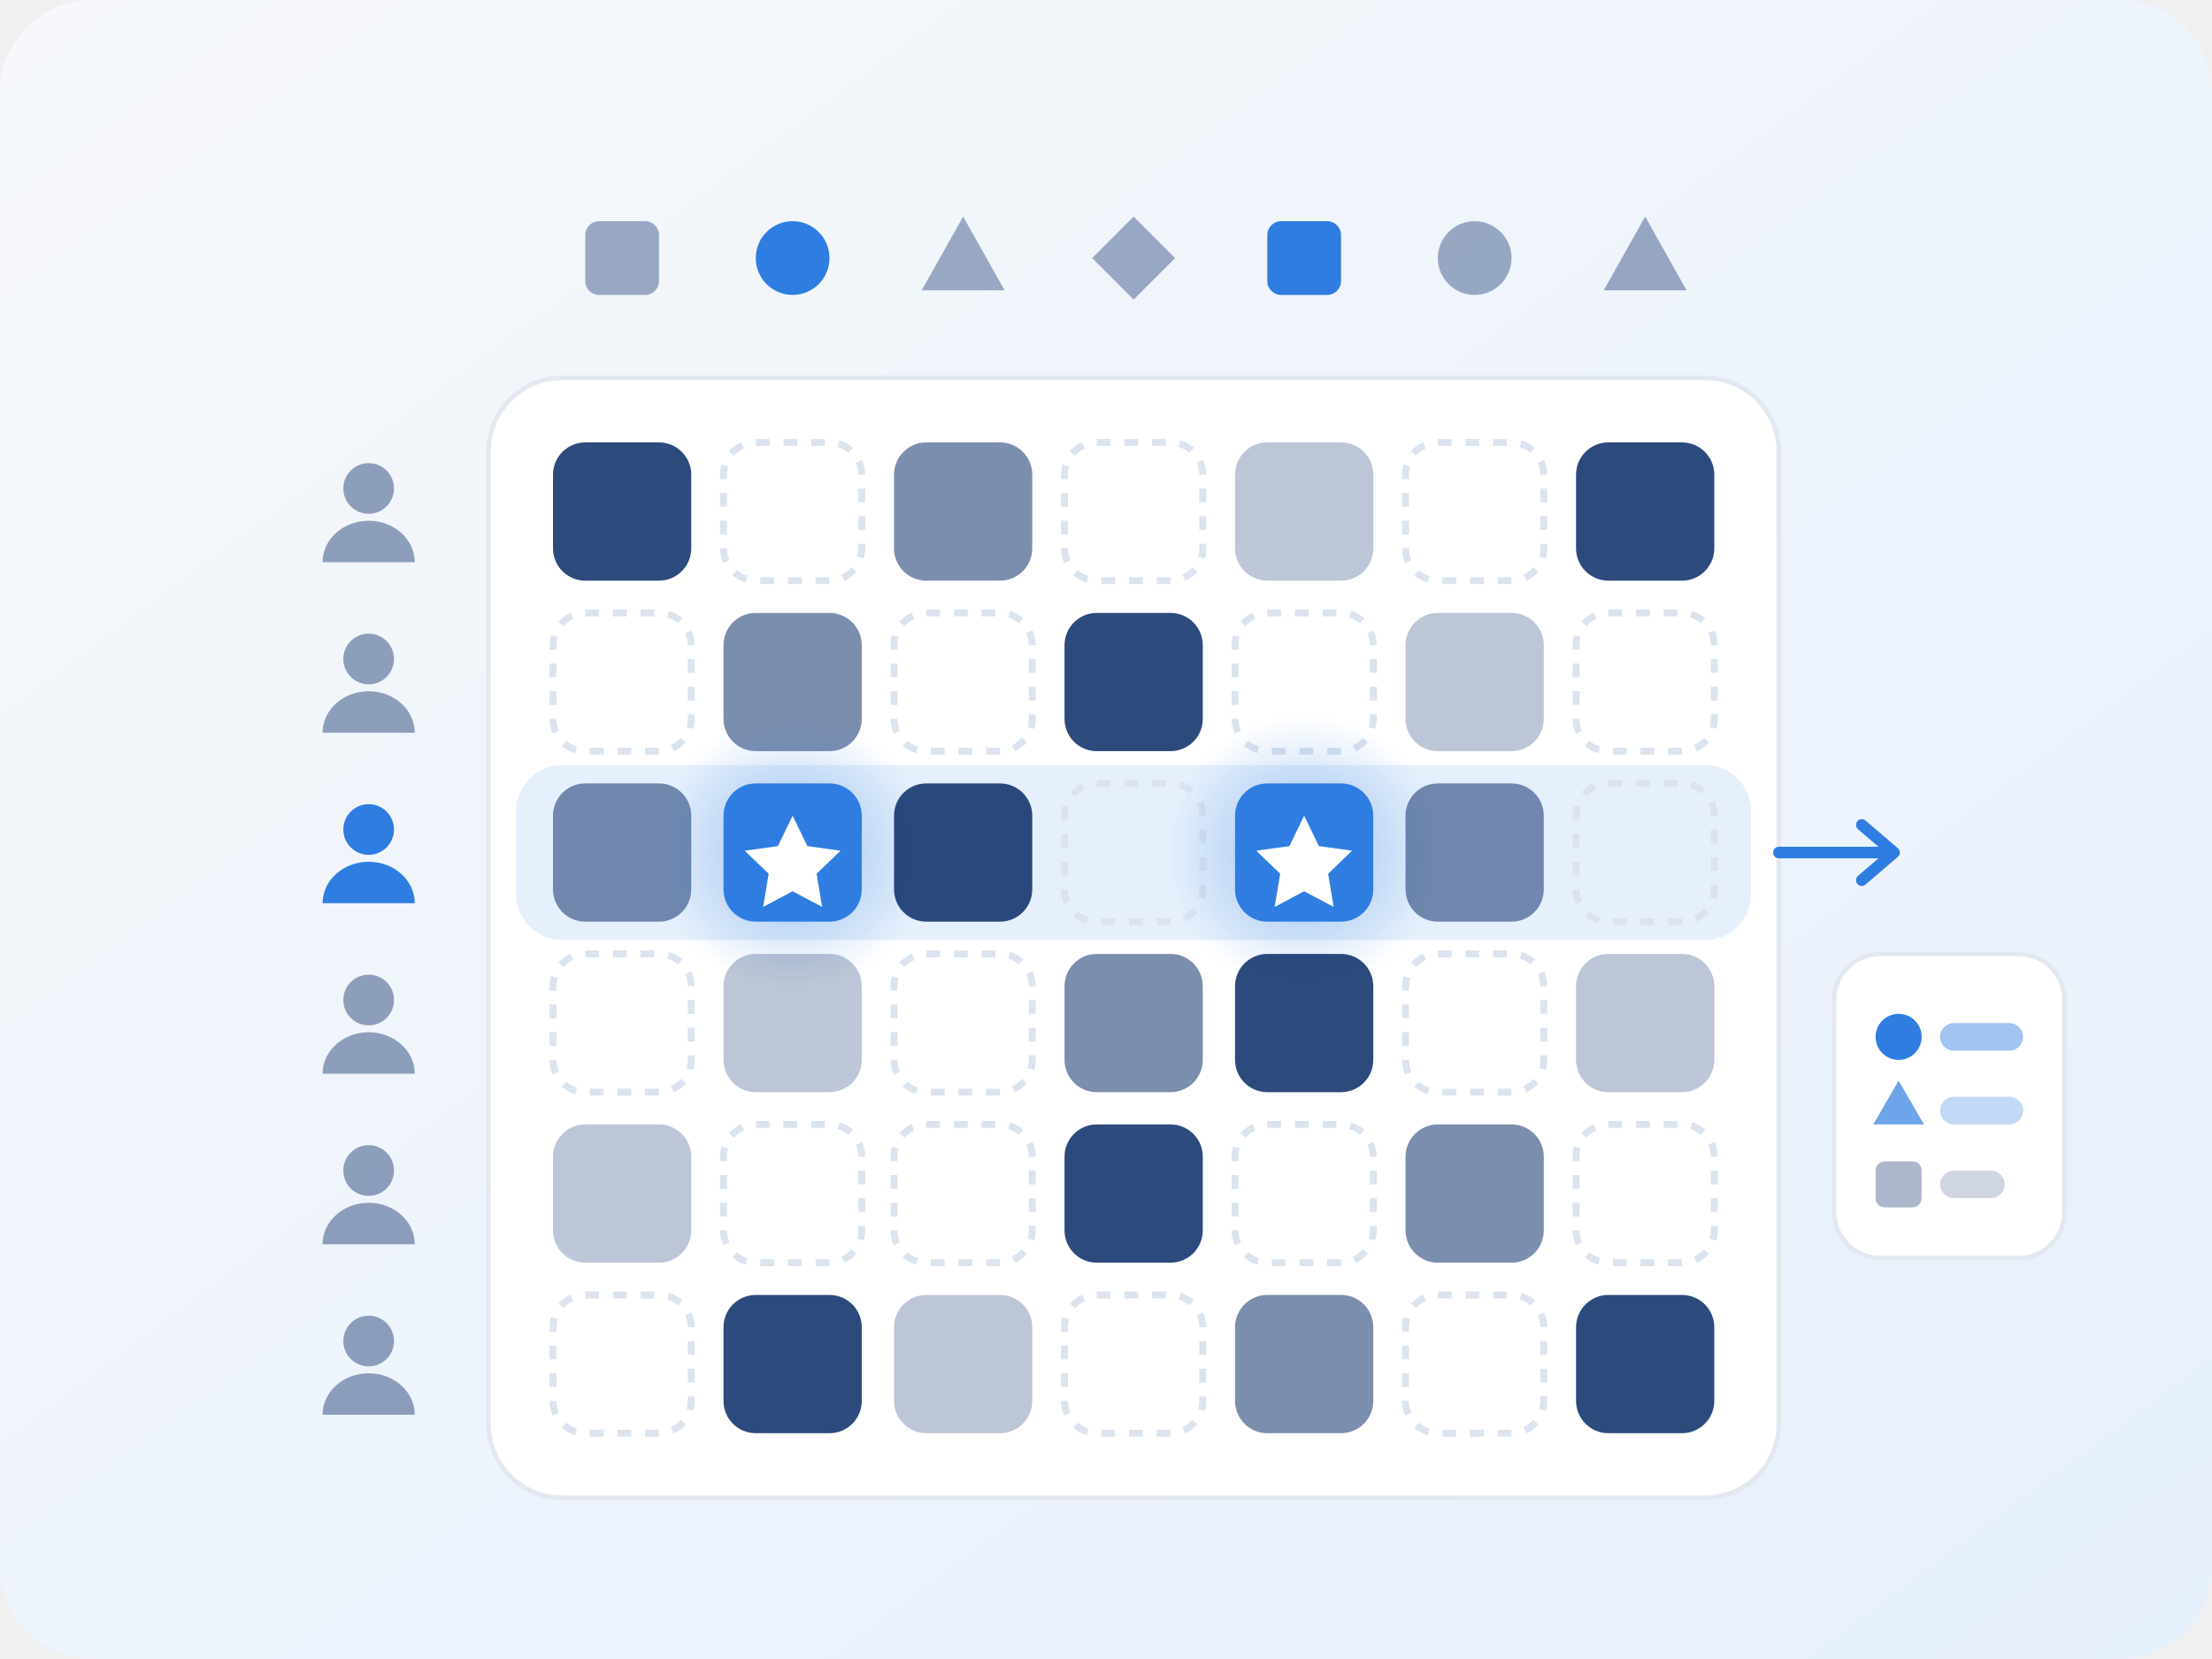
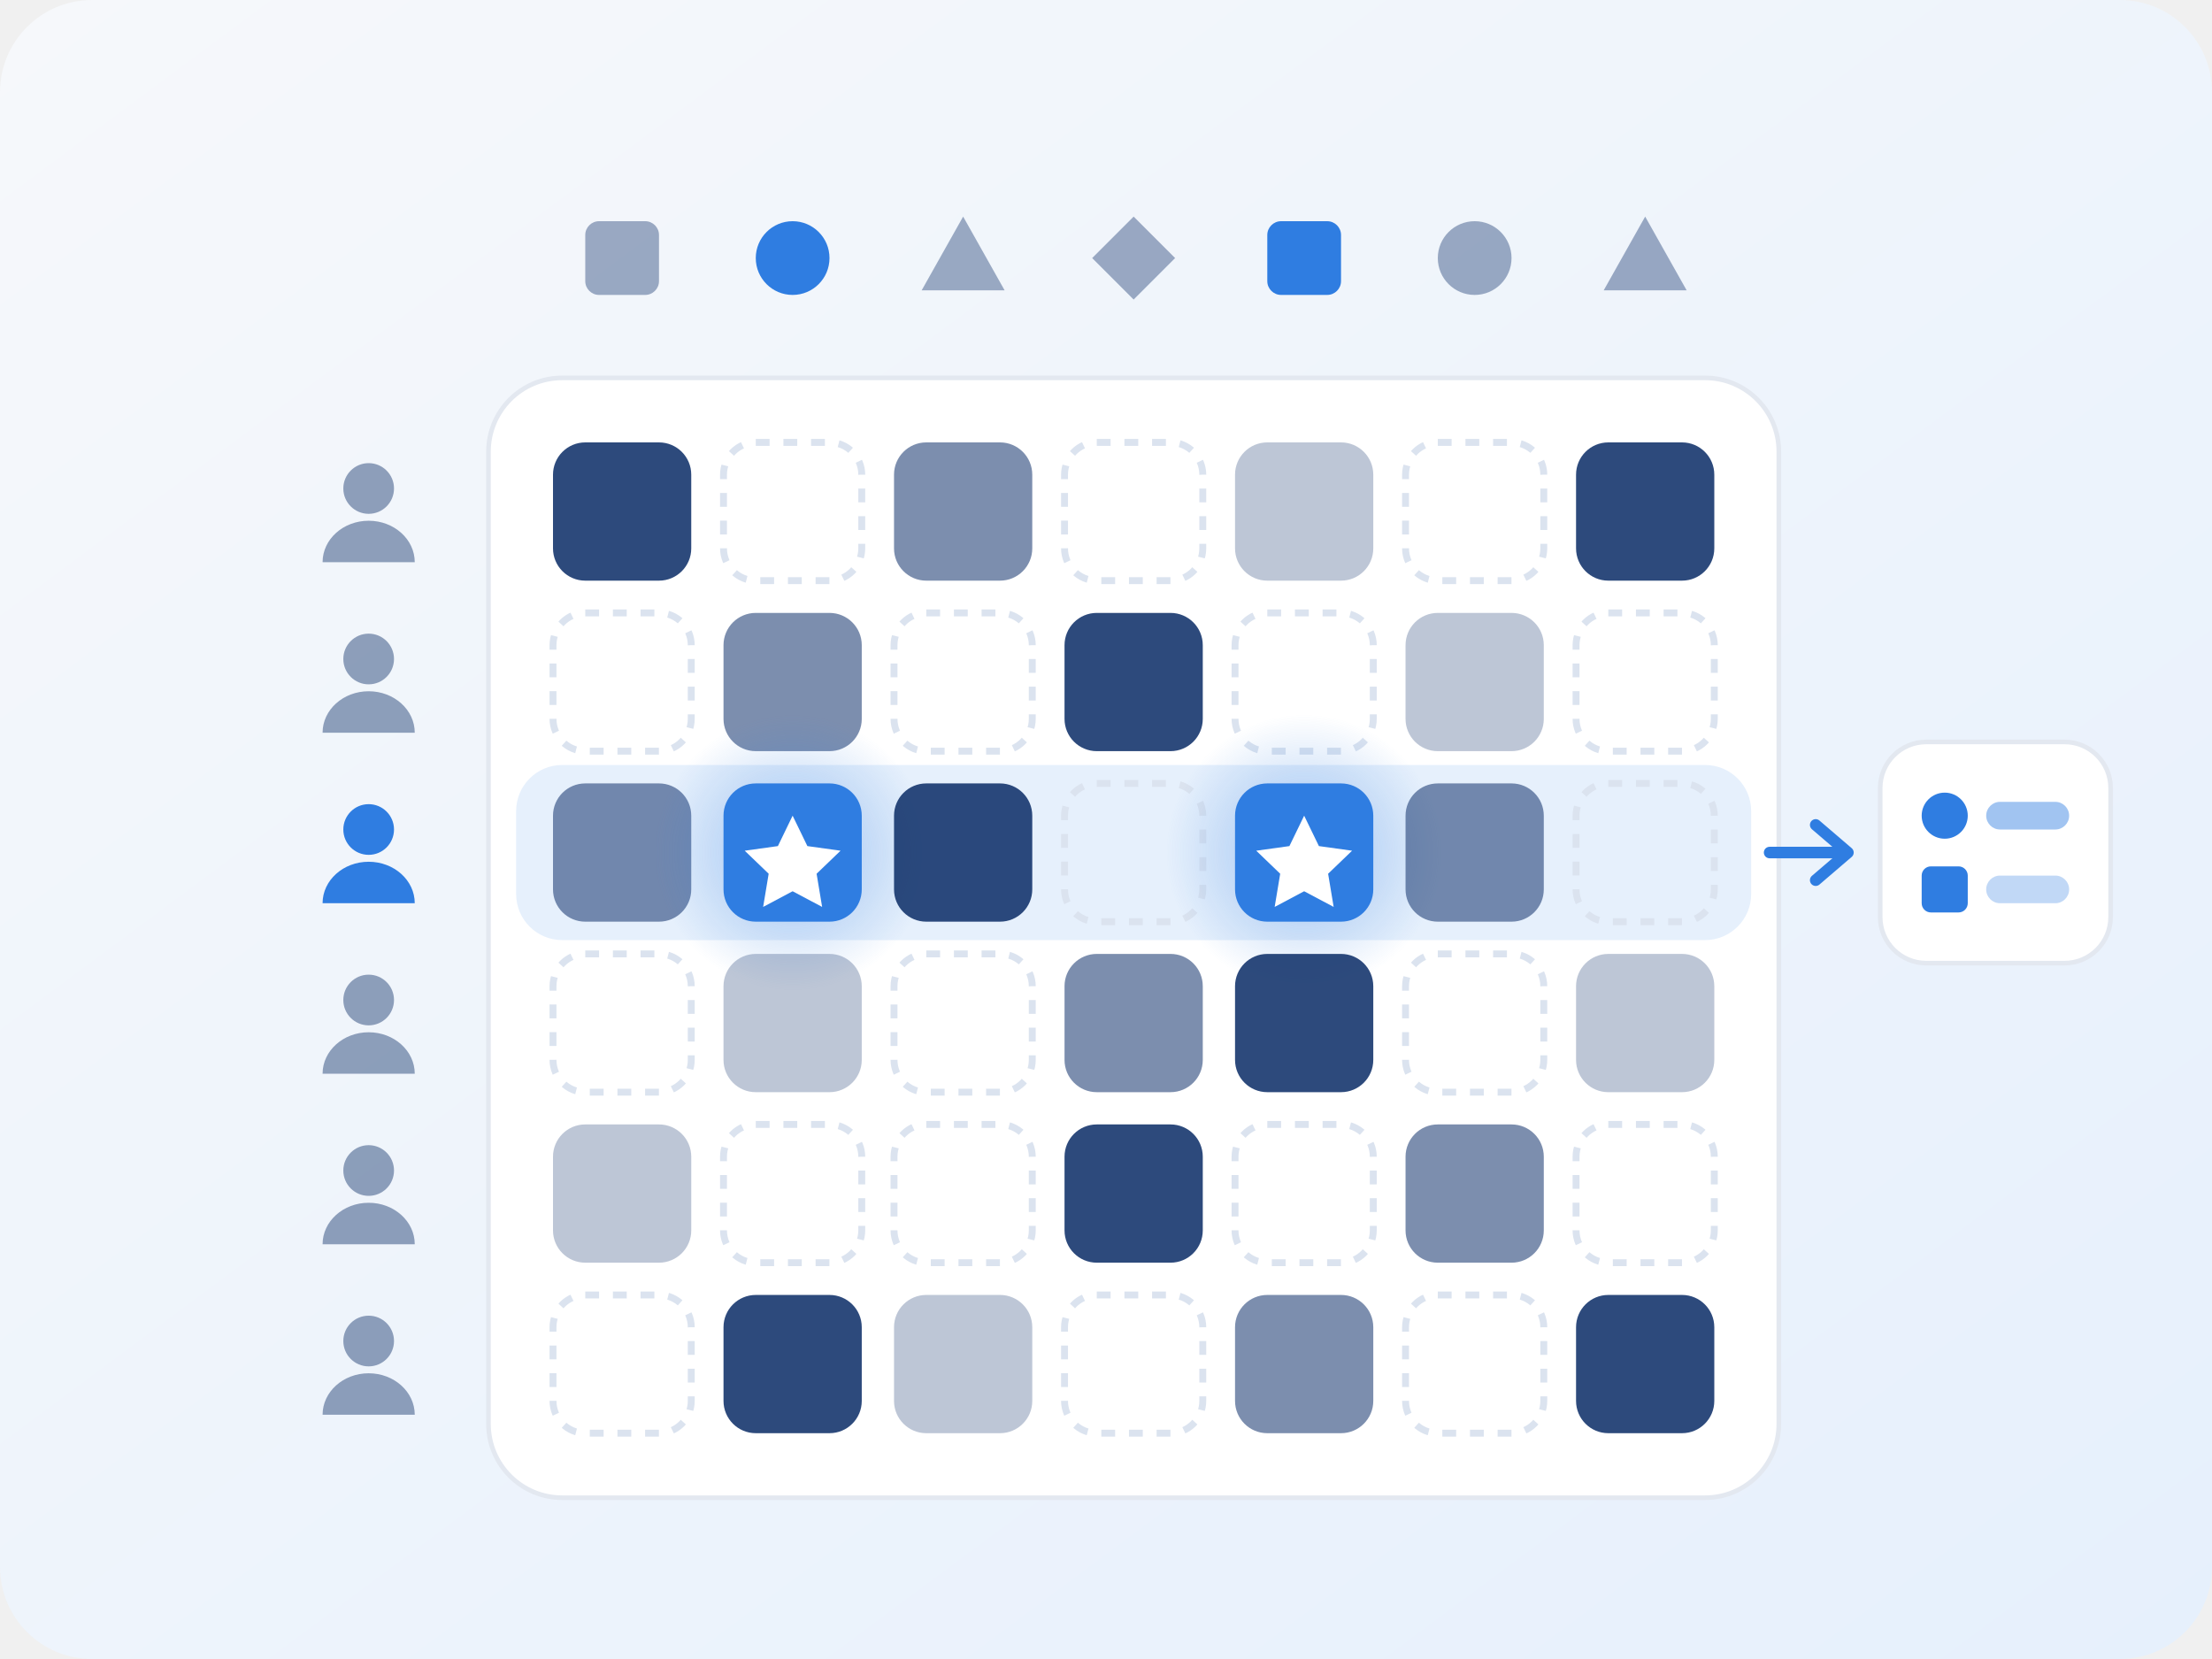
<svg xmlns="http://www.w3.org/2000/svg" viewBox="0 0 480 360" role="img" aria-label="User-item matrix recommendation illustration">
  <defs>
    <linearGradient id="bg" x1="0" y1="0" x2="1" y2="1">
      <stop offset="0" stop-color="#f6f8fb" />
      <stop offset="1" stop-color="#e6f0fc" />
    </linearGradient>
    <radialGradient id="glow">
      <stop offset="0" stop-color="#2f7de1" stop-opacity=".4" />
      <stop offset="1" stop-color="#2f7de1" stop-opacity="0" />
    </radialGradient>
  </defs>
  <rect width="480" height="360" rx="20" fill="url(#bg)" />
  <rect x="106" y="82" width="280" height="243" rx="16" fill="#fff" stroke="#e3e8f0" />
  <rect x="112" y="166" width="268" height="38" rx="10" fill="#e6f0fc" />
  <rect x="120" y="96" width="30" height="30" rx="7" fill="#12326b" fill-opacity="0.88" />
  <rect x="157" y="96" width="30" height="30" rx="7" fill="none" stroke="#dbe3ef" stroke-width="1.5" stroke-dasharray="3 3" />
  <rect x="194" y="96" width="30" height="30" rx="7" fill="#12326b" fill-opacity="0.55" />
  <rect x="231" y="96" width="30" height="30" rx="7" fill="none" stroke="#dbe3ef" stroke-width="1.5" stroke-dasharray="3 3" />
  <rect x="268" y="96" width="30" height="30" rx="7" fill="#12326b" fill-opacity="0.28" />
  <rect x="305" y="96" width="30" height="30" rx="7" fill="none" stroke="#dbe3ef" stroke-width="1.5" stroke-dasharray="3 3" />
  <rect x="342" y="96" width="30" height="30" rx="7" fill="#12326b" fill-opacity="0.88" />
  <rect x="120" y="133" width="30" height="30" rx="7" fill="none" stroke="#dbe3ef" stroke-width="1.5" stroke-dasharray="3 3" />
  <rect x="157" y="133" width="30" height="30" rx="7" fill="#12326b" fill-opacity="0.55" />
  <rect x="194" y="133" width="30" height="30" rx="7" fill="none" stroke="#dbe3ef" stroke-width="1.5" stroke-dasharray="3 3" />
  <rect x="231" y="133" width="30" height="30" rx="7" fill="#12326b" fill-opacity="0.88" />
  <rect x="268" y="133" width="30" height="30" rx="7" fill="none" stroke="#dbe3ef" stroke-width="1.5" stroke-dasharray="3 3" />
  <rect x="305" y="133" width="30" height="30" rx="7" fill="#12326b" fill-opacity="0.28" />
  <rect x="342" y="133" width="30" height="30" rx="7" fill="none" stroke="#dbe3ef" stroke-width="1.5" stroke-dasharray="3 3" />
  <rect x="120" y="170" width="30" height="30" rx="7" fill="#12326b" fill-opacity="0.55" />
  <circle cx="172" cy="185" r="30" fill="url(#glow)" />
  <rect x="157" y="170" width="30" height="30" rx="7" fill="#2f7de1" />
  <path d="M172 177l3.2 6.6 7.2 1-5.2 5 1.2 7.2-6.4-3.4-6.4 3.4 1.2-7.2-5.2-5 7.2-1z" fill="#fff" />
  <rect x="194" y="170" width="30" height="30" rx="7" fill="#12326b" fill-opacity="0.88" />
  <rect x="231" y="170" width="30" height="30" rx="7" fill="none" stroke="#dbe3ef" stroke-width="1.5" stroke-dasharray="3 3" />
  <circle cx="283" cy="185" r="30" fill="url(#glow)" />
  <rect x="268" y="170" width="30" height="30" rx="7" fill="#2f7de1" />
  <path d="M283 177l3.2 6.6 7.2 1-5.2 5 1.2 7.2-6.4-3.4-6.4 3.4 1.2-7.2-5.2-5 7.2-1z" fill="#fff" />
  <rect x="305" y="170" width="30" height="30" rx="7" fill="#12326b" fill-opacity="0.55" />
  <rect x="342" y="170" width="30" height="30" rx="7" fill="none" stroke="#dbe3ef" stroke-width="1.5" stroke-dasharray="3 3" />
  <rect x="120" y="207" width="30" height="30" rx="7" fill="none" stroke="#dbe3ef" stroke-width="1.5" stroke-dasharray="3 3" />
  <rect x="157" y="207" width="30" height="30" rx="7" fill="#12326b" fill-opacity="0.28" />
  <rect x="194" y="207" width="30" height="30" rx="7" fill="none" stroke="#dbe3ef" stroke-width="1.5" stroke-dasharray="3 3" />
  <rect x="231" y="207" width="30" height="30" rx="7" fill="#12326b" fill-opacity="0.55" />
  <rect x="268" y="207" width="30" height="30" rx="7" fill="#12326b" fill-opacity="0.88" />
  <rect x="305" y="207" width="30" height="30" rx="7" fill="none" stroke="#dbe3ef" stroke-width="1.5" stroke-dasharray="3 3" />
  <rect x="342" y="207" width="30" height="30" rx="7" fill="#12326b" fill-opacity="0.28" />
  <rect x="120" y="244" width="30" height="30" rx="7" fill="#12326b" fill-opacity="0.28" />
  <rect x="157" y="244" width="30" height="30" rx="7" fill="none" stroke="#dbe3ef" stroke-width="1.5" stroke-dasharray="3 3" />
  <rect x="194" y="244" width="30" height="30" rx="7" fill="none" stroke="#dbe3ef" stroke-width="1.5" stroke-dasharray="3 3" />
  <rect x="231" y="244" width="30" height="30" rx="7" fill="#12326b" fill-opacity="0.88" />
  <rect x="268" y="244" width="30" height="30" rx="7" fill="none" stroke="#dbe3ef" stroke-width="1.5" stroke-dasharray="3 3" />
  <rect x="305" y="244" width="30" height="30" rx="7" fill="#12326b" fill-opacity="0.55" />
  <rect x="342" y="244" width="30" height="30" rx="7" fill="none" stroke="#dbe3ef" stroke-width="1.5" stroke-dasharray="3 3" />
  <rect x="120" y="281" width="30" height="30" rx="7" fill="none" stroke="#dbe3ef" stroke-width="1.5" stroke-dasharray="3 3" />
  <rect x="157" y="281" width="30" height="30" rx="7" fill="#12326b" fill-opacity="0.88" />
  <rect x="194" y="281" width="30" height="30" rx="7" fill="#12326b" fill-opacity="0.28" />
  <rect x="231" y="281" width="30" height="30" rx="7" fill="none" stroke="#dbe3ef" stroke-width="1.5" stroke-dasharray="3 3" />
  <rect x="268" y="281" width="30" height="30" rx="7" fill="#12326b" fill-opacity="0.55" />
  <rect x="305" y="281" width="30" height="30" rx="7" fill="none" stroke="#dbe3ef" stroke-width="1.5" stroke-dasharray="3 3" />
  <rect x="342" y="281" width="30" height="30" rx="7" fill="#12326b" fill-opacity="0.88" />
  <g fill="#12326b" opacity="0.45">
    <circle cx="80" cy="106" r="5.5" />
    <path d="M70 122a10 9 0 0 1 20 0z" />
  </g>
  <g fill="#12326b" opacity="0.45">
    <circle cx="80" cy="143" r="5.5" />
    <path d="M70 159a10 9 0 0 1 20 0z" />
  </g>
  <g fill="#2f7de1" opacity="1">
    <circle cx="80" cy="180" r="5.5" />
    <path d="M70 196a10 9 0 0 1 20 0z" />
  </g>
  <g fill="#12326b" opacity="0.45">
    <circle cx="80" cy="217" r="5.5" />
    <path d="M70 233a10 9 0 0 1 20 0z" />
  </g>
  <g fill="#12326b" opacity="0.45">
    <circle cx="80" cy="254" r="5.5" />
    <path d="M70 270a10 9 0 0 1 20 0z" />
  </g>
  <g fill="#12326b" opacity="0.45">
    <circle cx="80" cy="291" r="5.5" />
    <path d="M70 307a10 9 0 0 1 20 0z" />
  </g>
  <g fill="#12326b" opacity="0.4">
    <rect x="127" y="48" width="16" height="16" rx="3" />
  </g>
  <g fill="#2f7de1" opacity="1">
    <circle cx="172" cy="56" r="8" />
  </g>
  <g fill="#12326b" opacity="0.4">
    <path d="M209 47l9 16h-18z" />
  </g>
  <g fill="#12326b" opacity="0.4">
    <path d="M246 47l9 9-9 9-9-9z" />
  </g>
  <g fill="#2f7de1" opacity="1">
    <rect x="275" y="48" width="16" height="16" rx="3" />
  </g>
  <g fill="#12326b" opacity="0.4">
    <circle cx="320" cy="56" r="8" />
  </g>
  <g fill="#12326b" opacity="0.4">
    <path d="M357 47l9 16h-18z" />
  </g>
-   <path d="M386 185h22" stroke="#2f7de1" stroke-width="2.5" stroke-linecap="round" />
-   <path d="M404 179l7 6-7 6" fill="none" stroke="#2f7de1" stroke-width="2.5" stroke-linecap="round" stroke-linejoin="round" />
-   <g transform="translate(398 207)">
-     <rect width="50" height="66" rx="10" fill="#fff" stroke="#e3e8f0" />
-     <circle cx="14" cy="18" r="5" fill="#2f7de1" />
-     <rect x="23" y="15" width="18" height="6" rx="3" fill="#2f7de1" opacity=".45" />
-     <path d="M14 27.5l5.5 9.5h-11z" fill="#2f7de1" opacity=".7" />
-     <rect x="23" y="31" width="18" height="6" rx="3" fill="#2f7de1" opacity=".3" />
-     <rect x="9" y="45" width="10" height="10" rx="2" fill="#12326b" opacity=".35" />
-     <rect x="23" y="47" width="14" height="6" rx="3" fill="#12326b" opacity=".2" />
+   <path d="M384 185h14" stroke="#2f7de1" stroke-width="2.5" stroke-linecap="round" />
+   <path d="M394 179l7 6-7 6" fill="none" stroke="#2f7de1" stroke-width="2.5" stroke-linecap="round" stroke-linejoin="round" />
+   <g transform="translate(408 161)">
+     <rect width="50" height="48" rx="10" fill="#fff" stroke="#e3e8f0" />
+     <circle cx="14" cy="16" r="5" fill="#2f7de1" />
+     <rect x="23" y="13" width="18" height="6" rx="3" fill="#2f7de1" opacity=".45" />
+     <rect x="9" y="27" width="10" height="10" rx="2" fill="#2f7de1" />
+     <rect x="23" y="29" width="18" height="6" rx="3" fill="#2f7de1" opacity=".3" />
  </g>
</svg>
